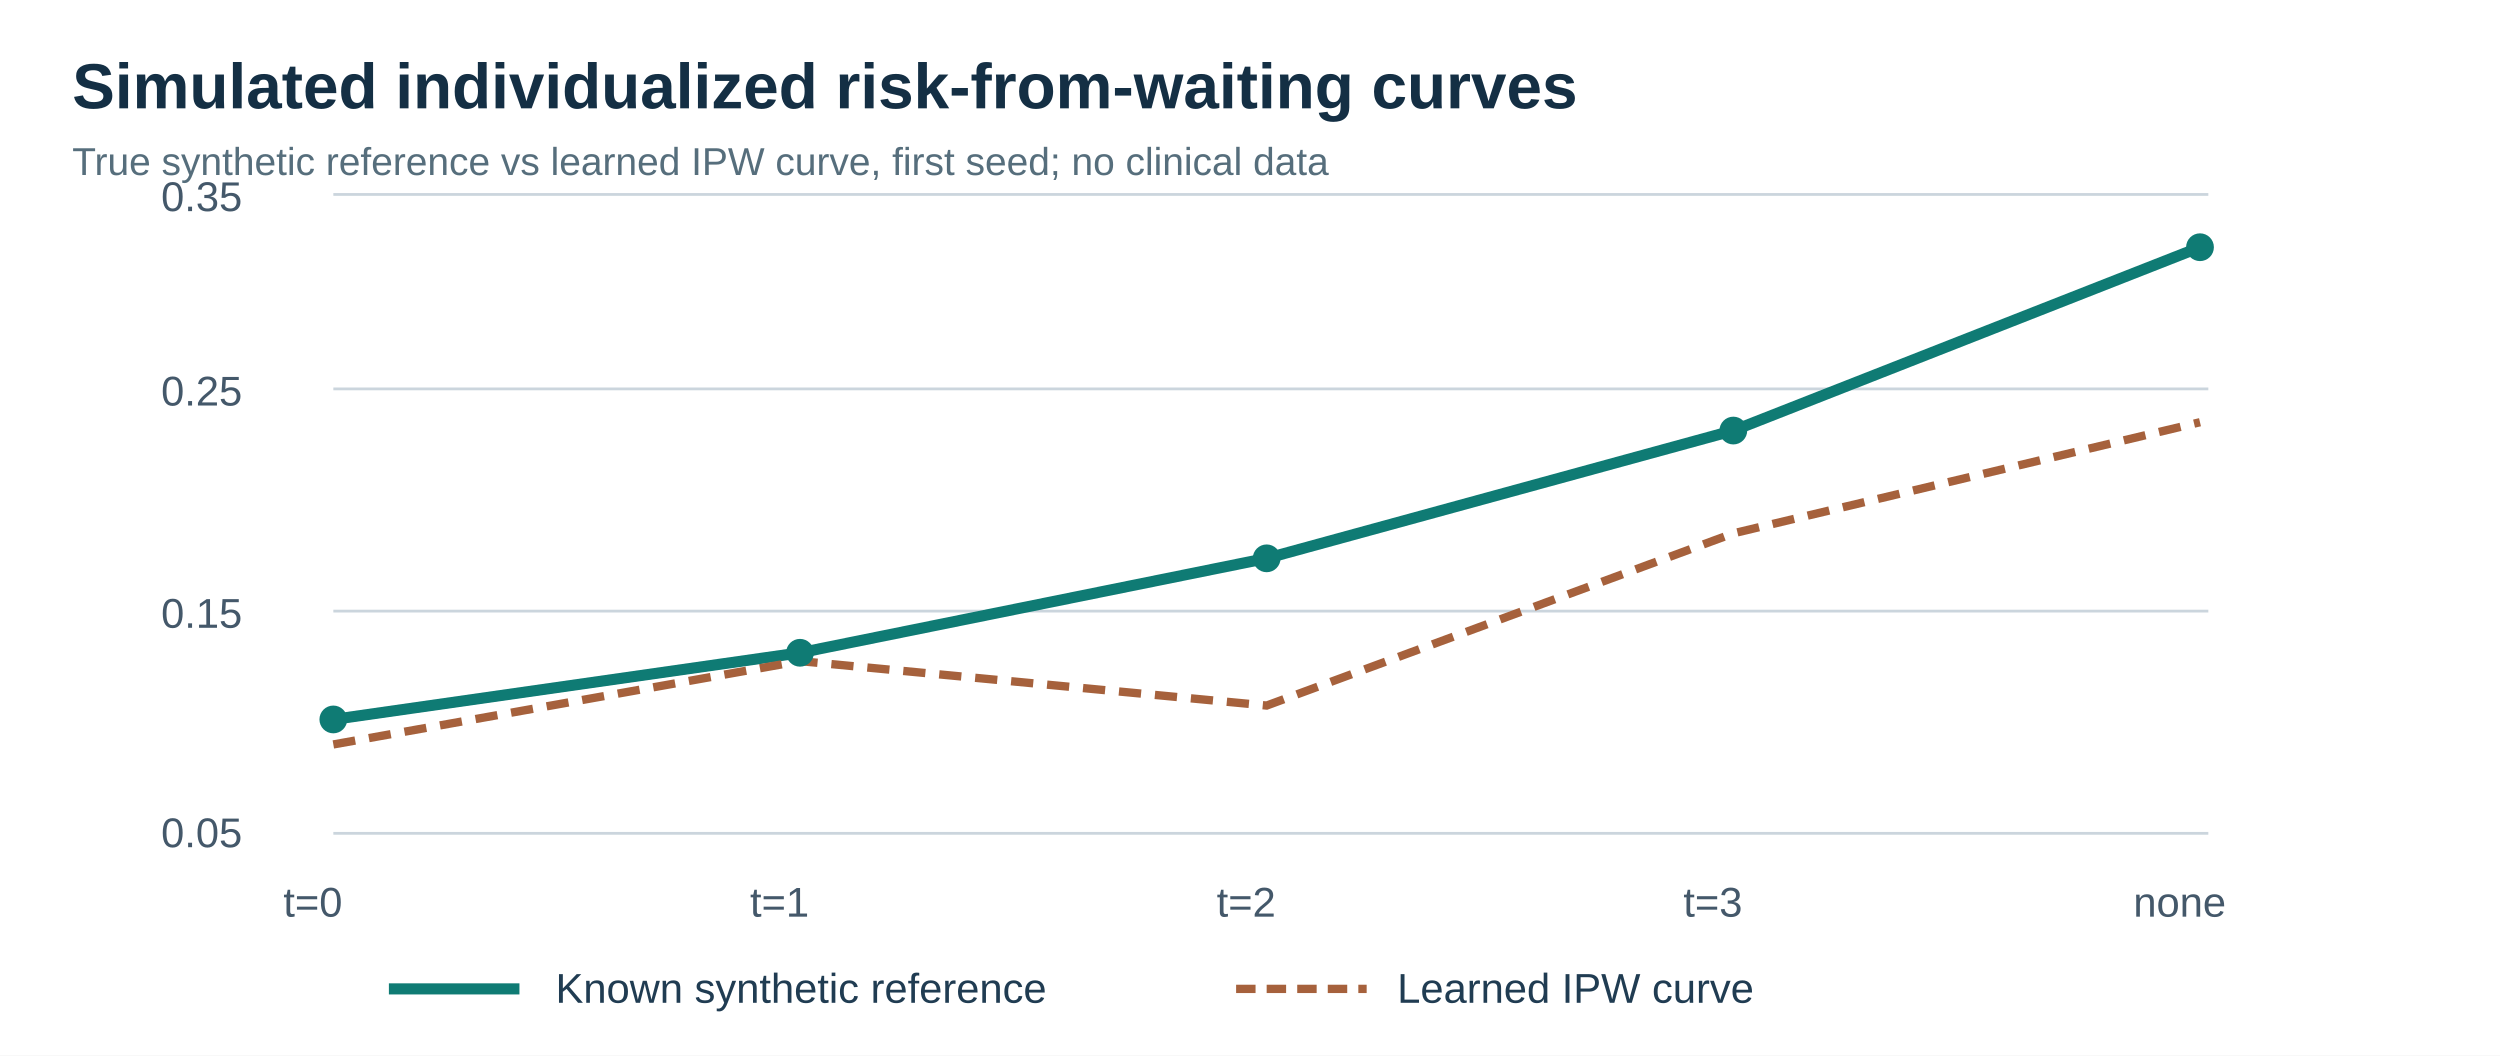
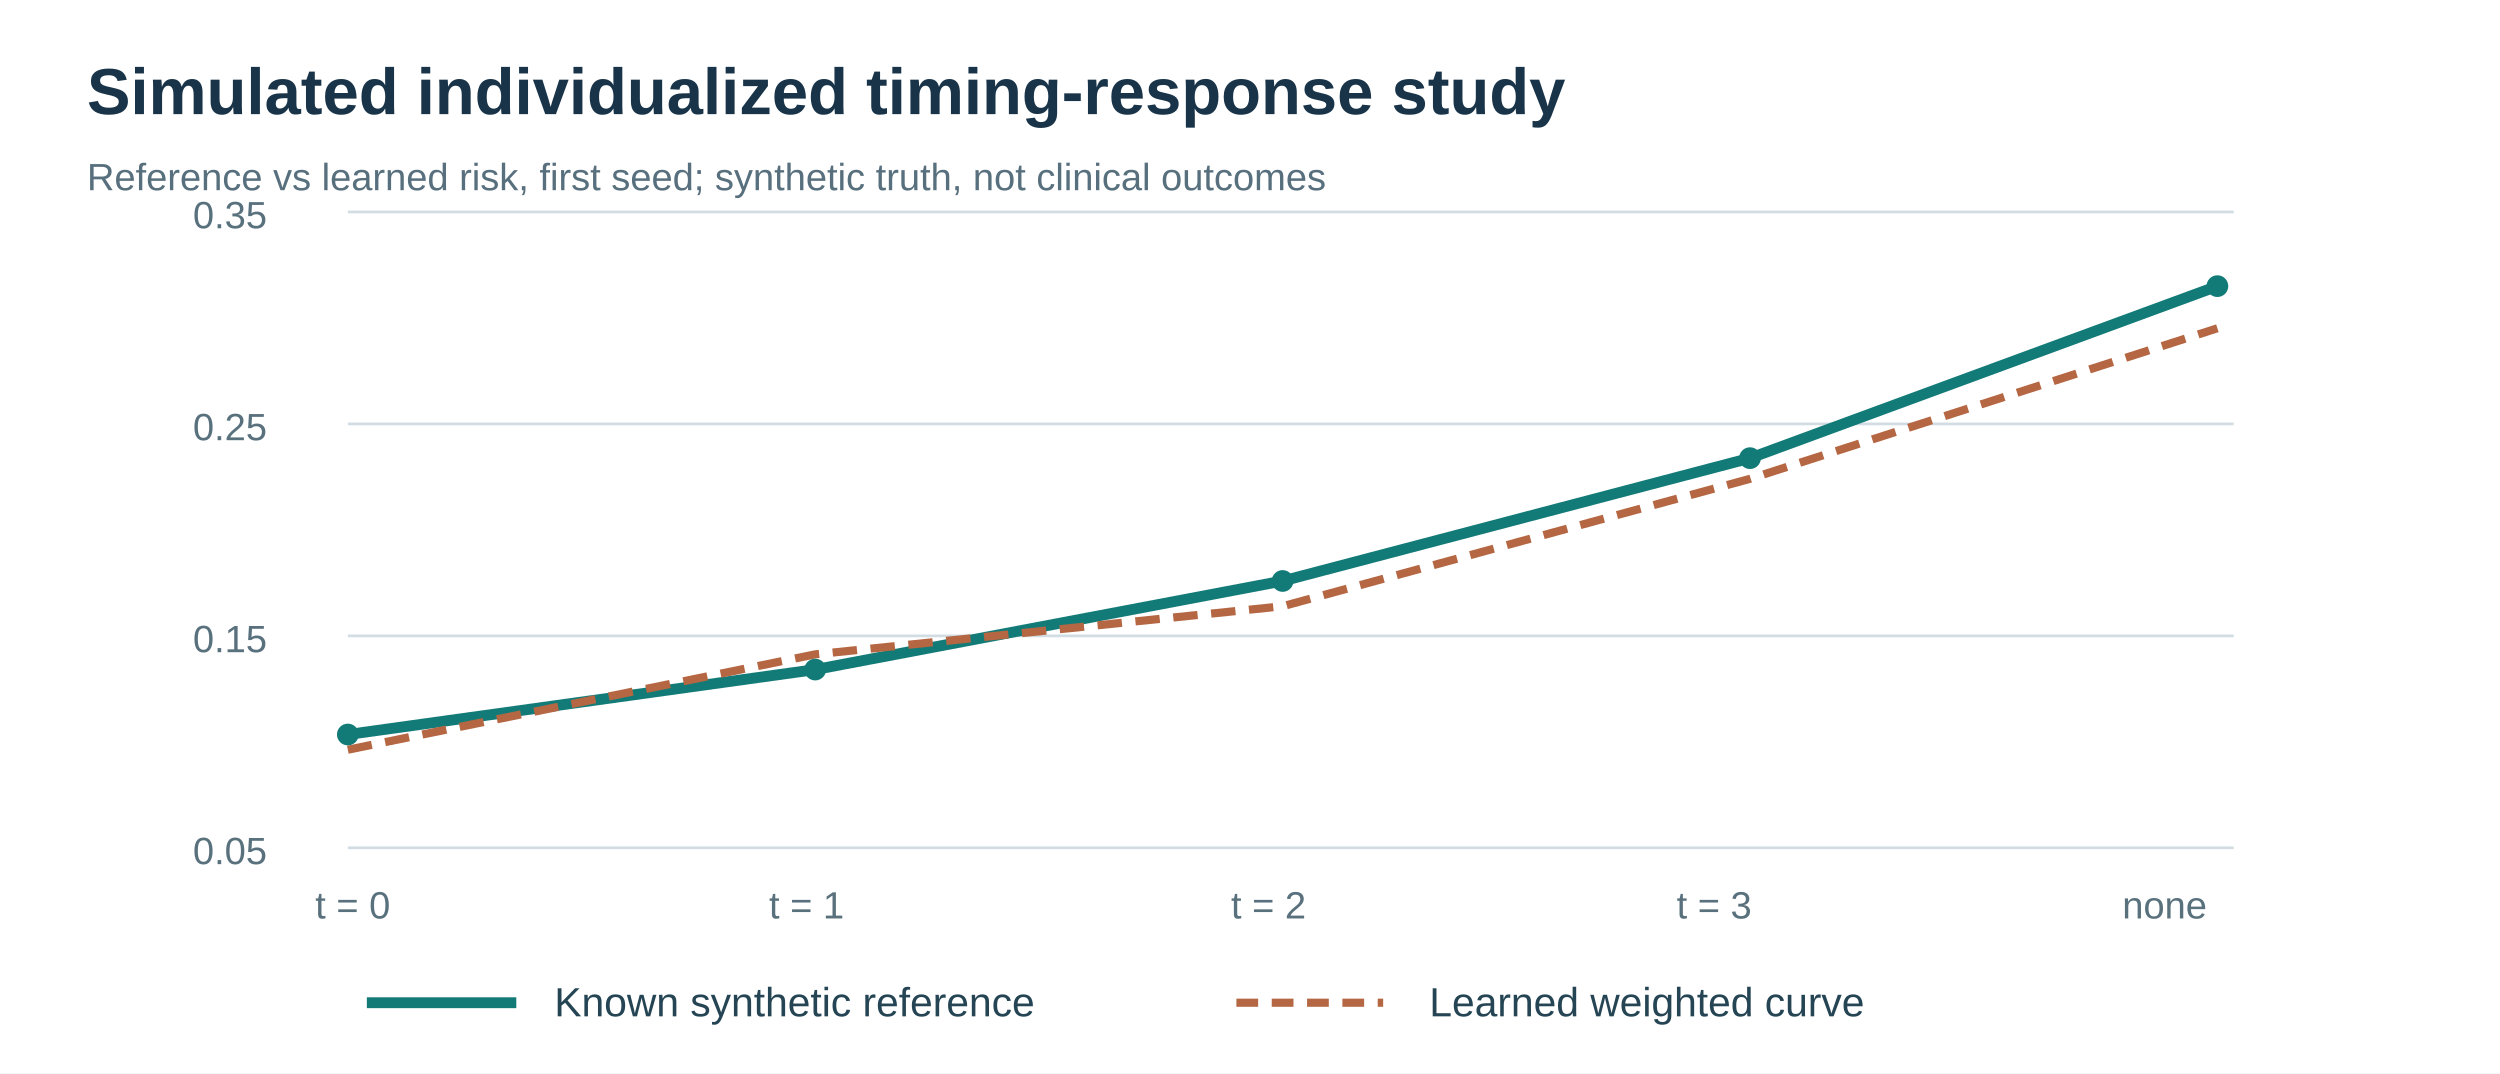
- <svg xmlns="http://www.w3.org/2000/svg" width="900" height="380" viewBox="0 0 900 380">
-   <rect width="900" height="380" fill="white" />
-   <text x="26" y="39" font-size="23" font-family="Arial" font-weight="bold" fill="#142f44">Simulated individualized risk-from-waiting curves</text>
-   <text x="26" y="63" font-family="Arial" font-size="14" fill="#566e7c">True synthetic reference vs learned IPW curve, first seed; no clinical data</text>
-   <g stroke="#cbd5dd" stroke-width="1">
-     <line x1="120" y1="300" x2="795" y2="300" />
-     <line x1="120" y1="220" x2="795" y2="220" />
-     <line x1="120" y1="140" x2="795" y2="140" />
-     <line x1="120" y1="70" x2="795" y2="70" />
+ <svg xmlns="http://www.w3.org/2000/svg" width="920" height="395" viewBox="0 0 920 395" role="img" aria-label="Risk curves for five synthetic treatment-start times, known oracle versus learned IPW model.">
+   <rect width="920" height="395" fill="#fff" />
+   <text x="32" y="42" font-family="Arial,sans-serif" font-size="24" font-weight="bold" fill="#193449">Simulated individualized timing-response study</text>
+   <text x="32" y="70" font-family="Arial,sans-serif" font-size="14" fill="#58707e">Reference vs learned risk, first seed; synthetic truth, not clinical outcomes</text>
+   <g stroke="#d1dde3" stroke-width="1">
+     <line x1="128" y1="312" x2="822" y2="312" />
+     <line x1="128" y1="234" x2="822" y2="234" />
+     <line x1="128" y1="156" x2="822" y2="156" />
+     <line x1="128" y1="78" x2="822" y2="78" />
  </g>
-   <g font-size="15" font-family="Arial" fill="#44586a">
-     <text x="58" y="305">0.05</text>
-     <text x="58" y="226">0.15</text>
-     <text x="58" y="146">0.25</text>
-     <text x="58" y="76">0.35</text>
-     <text x="102" y="330">t=0</text>
-     <text x="270" y="330">t=1</text>
-     <text x="438" y="330">t=2</text>
-     <text x="606" y="330">t=3</text>
-     <text x="768" y="330">none</text>
+   <g font-family="Arial,sans-serif" font-size="14" fill="#59717d">
+     <text x="71" y="318">0.05</text>
+     <text x="71" y="240">0.15</text>
+     <text x="71" y="162">0.25</text>
+     <text x="71" y="84">0.35</text>
+     <text x="116" y="338">t = 0</text>
+     <text x="283" y="338">t = 1</text>
+     <text x="453" y="338">t = 2</text>
+     <text x="617" y="338">t = 3</text>
+     <text x="781" y="338">none</text>
  </g>
-   <polyline points="120,259 288,235 456,201 624,155 792,89" fill="none" stroke="#0f7b74" stroke-width="4" />
-   <polyline points="120,268 288,238 456,254 624,192 792,152" fill="none" stroke="#a6613c" stroke-width="3" stroke-dasharray="8 5" />
-   <g fill="#0f7b74">
-     <circle cx="120" cy="259" r="5" />
-     <circle cx="288" cy="235" r="5" />
-     <circle cx="456" cy="201" r="5" />
-     <circle cx="624" cy="155" r="5" />
-     <circle cx="792" cy="89" r="5" />
+   <polyline fill="none" stroke="#137b77" stroke-width="4" points="128,270.3 300,246.4 472,213.8 644,168.6 816,105.3" />
+   <polyline fill="none" stroke="#b56642" stroke-width="3" stroke-dasharray="9 5" points="128,275.9 300,240.8 472,223.1 644,176.2 816,120.8" />
+   <g fill="#137b77">
+     <circle cx="128" cy="270.3" r="4" />
+     <circle cx="300" cy="246.4" r="4" />
+     <circle cx="472" cy="213.8" r="4" />
+     <circle cx="644" cy="168.6" r="4" />
+     <circle cx="816" cy="105.3" r="4" />
  </g>
-   <g font-size="15" font-family="Arial">
-     <line x1="140" y1="356" x2="187" y2="356" stroke="#0f7b74" stroke-width="4" />
-     <text x="200" y="361" fill="#203c52">Known synthetic reference</text>
-     <line x1="445" y1="356" x2="492" y2="356" stroke="#a6613c" stroke-width="3" stroke-dasharray="7 4" />
-     <text x="503" y="361" fill="#203c52">Learned IPW curve</text>
+   <g font-family="Arial,sans-serif" font-size="15" fill="#254554">
+     <line x1="135" y1="369" x2="190" y2="369" stroke="#137b77" stroke-width="4" />
+     <text x="204" y="374">Known synthetic reference</text>
+     <line x1="455" y1="369" x2="509" y2="369" stroke="#b56642" stroke-width="3" stroke-dasharray="8 5" />
+     <text x="526" y="374">Learned weighted curve</text>
  </g>
</svg>
